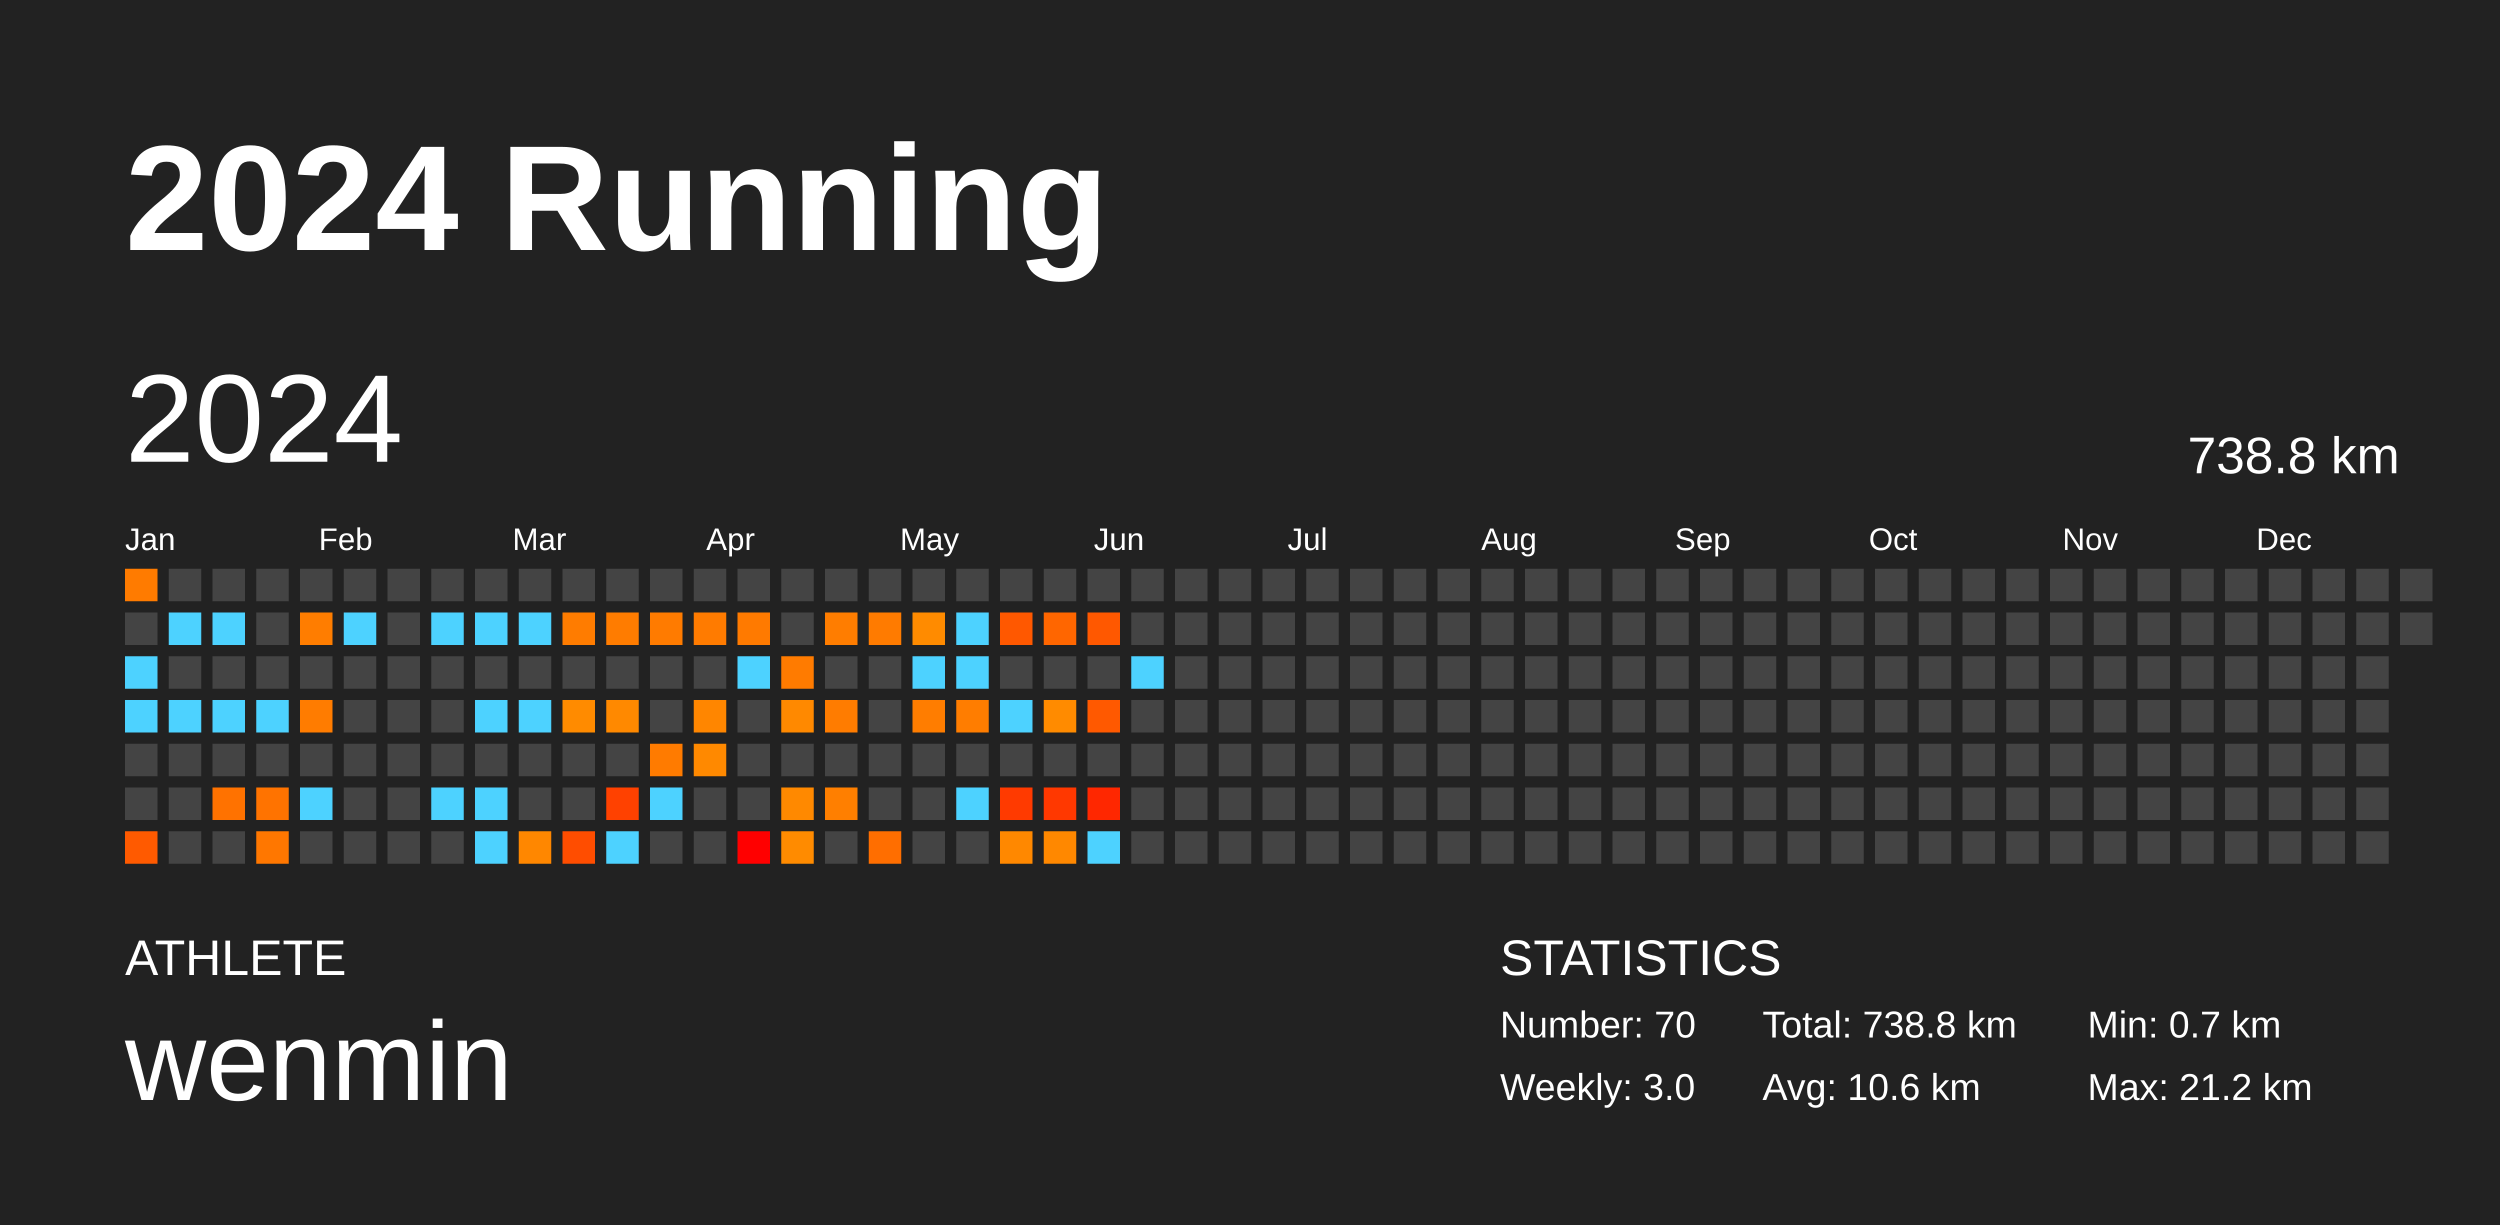
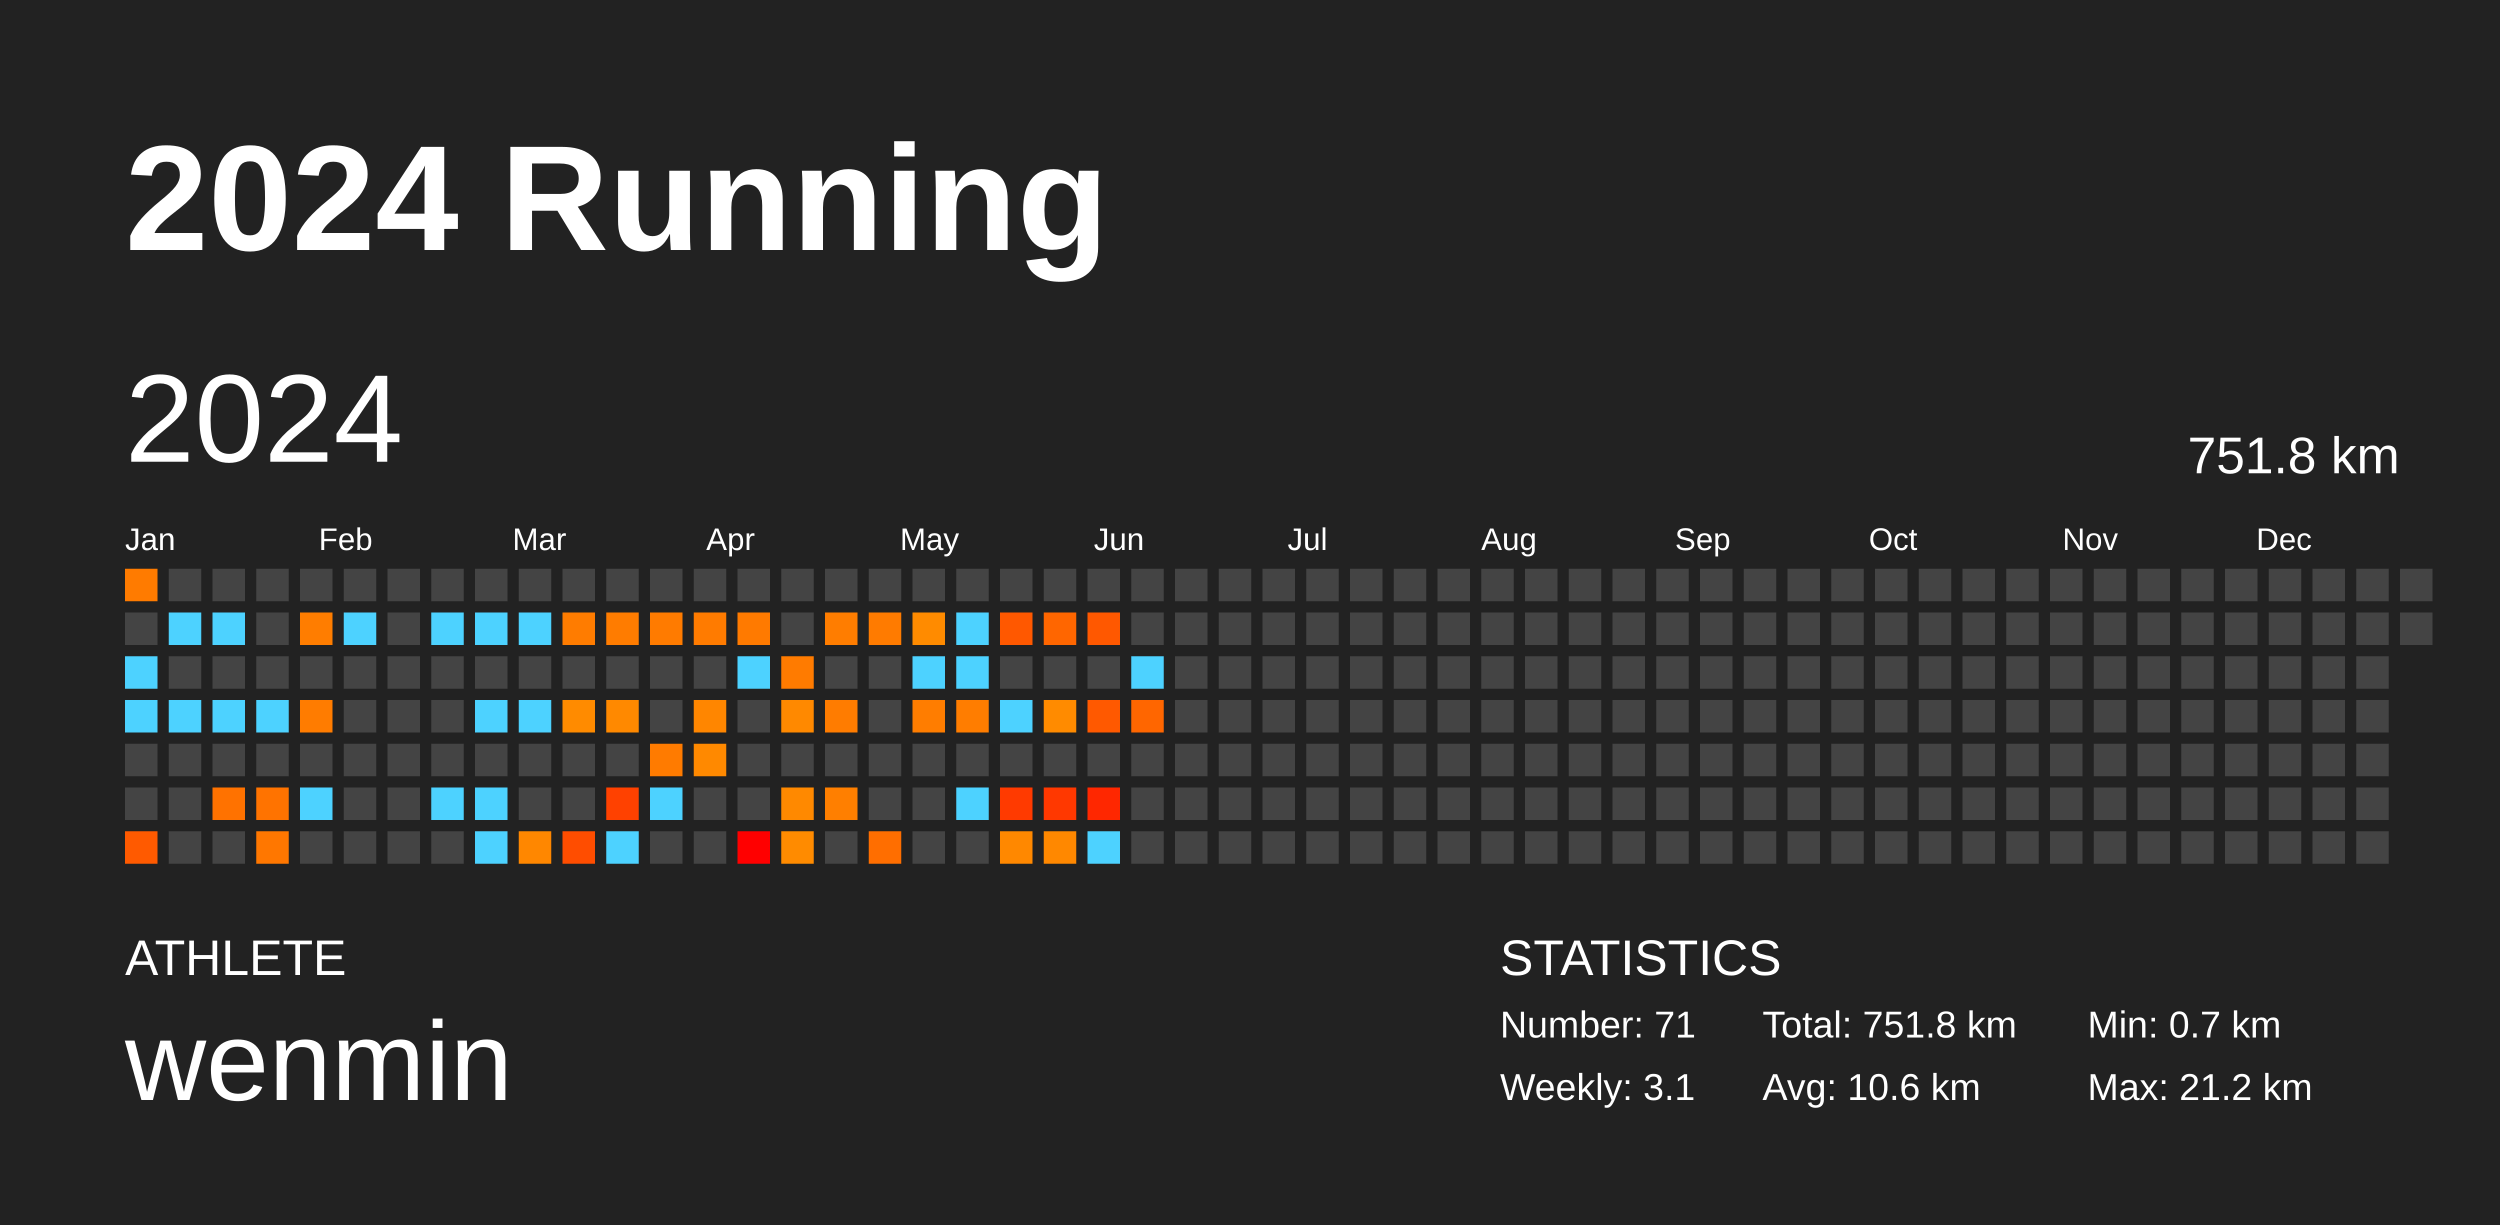
<svg xmlns="http://www.w3.org/2000/svg" baseProfile="full" height="98mm" version="1.1" viewBox="0,0,200,98" width="200mm">
  <defs />
  <rect fill="#222222" height="98" width="200" x="0" y="0" />
  <text fill="#FFFFFF" style="font-size:12px; font-family:Arial; font-weight:bold;" x="10" y="20">2024 Running</text>
  <text fill="#FFFFFF" style="font-size:4px; font-family:Arial" x="10" y="78">ATHLETE</text>
  <text fill="#FFFFFF" style="font-size:9px; font-family:Arial" x="10" y="88">wenmin</text>
  <text fill="#FFFFFF" style="font-size:4px; font-family:Arial" x="120" y="78">STATISTICS</text>
-   <text fill="#FFFFFF" style="font-size:3px; font-family:Arial" x="120" y="83">Number: 70</text>
-   <text fill="#FFFFFF" style="font-size:3px; font-family:Arial" x="120" y="88">Weekly: 3.0</text>
-   <text fill="#FFFFFF" style="font-size:3px; font-family:Arial" x="141" y="83">Total: 738.8 km</text>
+   <text fill="#FFFFFF" style="font-size:3px; font-family:Arial" x="120" y="83">Number: 71</text>
+   <text fill="#FFFFFF" style="font-size:3px; font-family:Arial" x="120" y="88">Weekly: 3.1</text>
+   <text fill="#FFFFFF" style="font-size:3px; font-family:Arial" x="141" y="83">Total: 751.8 km</text>
  <text fill="#FFFFFF" style="font-size:3px; font-family:Arial" x="141" y="88">Avg: 10.6 km</text>
  <text fill="#FFFFFF" style="font-size:3px; font-family:Arial" x="167" y="83">Min: 0.7 km</text>
  <text fill="#FFFFFF" style="font-size:3px; font-family:Arial" x="167" y="88">Max: 21.2 km</text>
  <text dominant-baseline="hanging" fill="#FFFFFF" style="font-size:10.0px; font-family:Arial;" x="10" y="30">2024</text>
-   <text dominant-baseline="hanging" fill="#FFFFFF" style="font-size:4.125px; font-family:Arial;" x="175" y="35">738.8 km</text>
+   <text dominant-baseline="hanging" fill="#FFFFFF" style="font-size:4.125px; font-family:Arial;" x="175" y="35">751.8 km</text>
  <text fill="#FFFFFF" style="font-size:2.5px; font-family:Arial" x="10.0" y="44">Jan</text>
  <text fill="#FFFFFF" style="font-size:2.5px; font-family:Arial" x="25.5" y="44">Feb</text>
  <text fill="#FFFFFF" style="font-size:2.5px; font-family:Arial" x="41.0" y="44">Mar</text>
  <text fill="#FFFFFF" style="font-size:2.5px; font-family:Arial" x="56.5" y="44">Apr</text>
  <text fill="#FFFFFF" style="font-size:2.5px; font-family:Arial" x="72.0" y="44">May</text>
  <text fill="#FFFFFF" style="font-size:2.5px; font-family:Arial" x="87.5" y="44">Jun</text>
  <text fill="#FFFFFF" style="font-size:2.5px; font-family:Arial" x="103.0" y="44">Jul</text>
  <text fill="#FFFFFF" style="font-size:2.5px; font-family:Arial" x="118.5" y="44">Aug</text>
  <text fill="#FFFFFF" style="font-size:2.5px; font-family:Arial" x="134.0" y="44">Sep</text>
  <text fill="#FFFFFF" style="font-size:2.5px; font-family:Arial" x="149.5" y="44">Oct</text>
  <text fill="#FFFFFF" style="font-size:2.5px; font-family:Arial" x="165.0" y="44">Nov</text>
  <text fill="#FFFFFF" style="font-size:2.5px; font-family:Arial" x="180.5" y="44">Dec</text>
  <rect fill="#ff7b00" height="2.6" width="2.6" x="10.0" y="45.5" />
  <rect fill="#444444" height="2.6" width="2.6" x="10.0" y="49.0" />
  <rect fill="#4dd2ff" height="2.6" width="2.6" x="10.0" y="52.5" />
  <rect fill="#4dd2ff" height="2.6" width="2.6" x="10.0" y="56.0" />
  <rect fill="#444444" height="2.6" width="2.6" x="10.0" y="59.5" />
  <rect fill="#444444" height="2.6" width="2.6" x="10.0" y="63.0" />
  <rect fill="#ff5a00" height="2.6" width="2.6" x="10.0" y="66.5" />
  <rect fill="#444444" height="2.6" width="2.6" x="13.5" y="45.5" />
  <rect fill="#4dd2ff" height="2.6" width="2.6" x="13.5" y="49.0" />
  <rect fill="#444444" height="2.6" width="2.6" x="13.5" y="52.5" />
  <rect fill="#4dd2ff" height="2.6" width="2.6" x="13.5" y="56.0" />
  <rect fill="#444444" height="2.6" width="2.6" x="13.5" y="59.5" />
  <rect fill="#444444" height="2.6" width="2.6" x="13.5" y="63.0" />
  <rect fill="#444444" height="2.6" width="2.6" x="13.5" y="66.5" />
  <rect fill="#444444" height="2.6" width="2.6" x="17.0" y="45.5" />
  <rect fill="#4dd2ff" height="2.6" width="2.6" x="17.0" y="49.0" />
  <rect fill="#444444" height="2.6" width="2.6" x="17.0" y="52.5" />
  <rect fill="#4dd2ff" height="2.6" width="2.6" x="17.0" y="56.0" />
  <rect fill="#444444" height="2.6" width="2.6" x="17.0" y="59.5" />
  <rect fill="#ff7200" height="2.6" width="2.6" x="17.0" y="63.0" />
  <rect fill="#444444" height="2.6" width="2.6" x="17.0" y="66.5" />
  <rect fill="#444444" height="2.6" width="2.6" x="20.5" y="45.5" />
  <rect fill="#444444" height="2.6" width="2.6" x="20.5" y="49.0" />
  <rect fill="#444444" height="2.6" width="2.6" x="20.5" y="52.5" />
  <rect fill="#4dd2ff" height="2.6" width="2.6" x="20.5" y="56.0" />
  <rect fill="#444444" height="2.6" width="2.6" x="20.5" y="59.5" />
  <rect fill="#ff7300" height="2.6" width="2.6" x="20.5" y="63.0" />
  <rect fill="#ff7700" height="2.6" width="2.6" x="20.5" y="66.5" />
  <rect fill="#444444" height="2.6" width="2.6" x="24.0" y="45.5" />
  <rect fill="#ff7d00" height="2.6" width="2.6" x="24.0" y="49.0" />
  <rect fill="#444444" height="2.6" width="2.6" x="24.0" y="52.5" />
  <rect fill="#ff7c00" height="2.6" width="2.6" x="24.0" y="56.0" />
  <rect fill="#444444" height="2.6" width="2.6" x="24.0" y="59.5" />
  <rect fill="#4dd2ff" height="2.6" width="2.6" x="24.0" y="63.0" />
  <rect fill="#444444" height="2.6" width="2.6" x="24.0" y="66.5" />
  <rect fill="#444444" height="2.6" width="2.6" x="27.5" y="45.5" />
  <rect fill="#4dd2ff" height="2.6" width="2.6" x="27.5" y="49.0" />
  <rect fill="#444444" height="2.6" width="2.6" x="27.5" y="52.5" />
  <rect fill="#444444" height="2.6" width="2.6" x="27.5" y="56.0" />
  <rect fill="#444444" height="2.6" width="2.6" x="27.5" y="59.5" />
  <rect fill="#444444" height="2.6" width="2.6" x="27.5" y="63.0" />
  <rect fill="#444444" height="2.6" width="2.6" x="27.5" y="66.5" />
  <rect fill="#444444" height="2.6" width="2.6" x="31.0" y="45.5" />
  <rect fill="#444444" height="2.6" width="2.6" x="31.0" y="49.0" />
  <rect fill="#444444" height="2.6" width="2.6" x="31.0" y="52.5" />
  <rect fill="#444444" height="2.6" width="2.6" x="31.0" y="56.0" />
  <rect fill="#444444" height="2.6" width="2.6" x="31.0" y="59.5" />
  <rect fill="#444444" height="2.6" width="2.6" x="31.0" y="63.0" />
  <rect fill="#444444" height="2.6" width="2.6" x="31.0" y="66.5" />
  <rect fill="#444444" height="2.6" width="2.6" x="34.5" y="45.5" />
  <rect fill="#4dd2ff" height="2.6" width="2.6" x="34.5" y="49.0" />
  <rect fill="#444444" height="2.6" width="2.6" x="34.5" y="52.5" />
  <rect fill="#444444" height="2.6" width="2.6" x="34.5" y="56.0" />
  <rect fill="#444444" height="2.6" width="2.6" x="34.5" y="59.5" />
  <rect fill="#4dd2ff" height="2.6" width="2.6" x="34.5" y="63.0" />
  <rect fill="#444444" height="2.6" width="2.6" x="34.5" y="66.5" />
  <rect fill="#444444" height="2.6" width="2.6" x="38.0" y="45.5" />
  <rect fill="#4dd2ff" height="2.6" width="2.6" x="38.0" y="49.0" />
  <rect fill="#444444" height="2.6" width="2.6" x="38.0" y="52.5" />
  <rect fill="#4dd2ff" height="2.6" width="2.6" x="38.0" y="56.0" />
  <rect fill="#444444" height="2.6" width="2.6" x="38.0" y="59.5" />
  <rect fill="#4dd2ff" height="2.6" width="2.6" x="38.0" y="63.0" />
  <rect fill="#4dd2ff" height="2.6" width="2.6" x="38.0" y="66.5" />
  <rect fill="#444444" height="2.6" width="2.6" x="41.5" y="45.5" />
  <rect fill="#4dd2ff" height="2.6" width="2.6" x="41.5" y="49.0" />
  <rect fill="#444444" height="2.6" width="2.6" x="41.5" y="52.5" />
  <rect fill="#4dd2ff" height="2.6" width="2.6" x="41.5" y="56.0" />
  <rect fill="#444444" height="2.6" width="2.6" x="41.5" y="59.5" />
  <rect fill="#444444" height="2.6" width="2.6" x="41.5" y="63.0" />
  <rect fill="#ff8700" height="2.6" width="2.6" x="41.5" y="66.5" />
  <rect fill="#444444" height="2.6" width="2.6" x="45.0" y="45.5" />
  <rect fill="#ff7c00" height="2.6" width="2.6" x="45.0" y="49.0" />
  <rect fill="#444444" height="2.6" width="2.6" x="45.0" y="52.5" />
  <rect fill="#ff8b00" height="2.6" width="2.6" x="45.0" y="56.0" />
  <rect fill="#444444" height="2.6" width="2.6" x="45.0" y="59.5" />
  <rect fill="#444444" height="2.6" width="2.6" x="45.0" y="63.0" />
  <rect fill="#ff4d00" height="2.6" width="2.6" x="45.0" y="66.5" />
  <rect fill="#444444" height="2.6" width="2.6" x="48.5" y="45.5" />
  <rect fill="#ff7c00" height="2.6" width="2.6" x="48.5" y="49.0" />
  <rect fill="#444444" height="2.6" width="2.6" x="48.5" y="52.5" />
  <rect fill="#ff8900" height="2.6" width="2.6" x="48.5" y="56.0" />
  <rect fill="#444444" height="2.6" width="2.6" x="48.5" y="59.5" />
  <rect fill="#ff4100" height="2.6" width="2.6" x="48.5" y="63.0" />
  <rect fill="#4dd2ff" height="2.6" width="2.6" x="48.5" y="66.5" />
  <rect fill="#444444" height="2.6" width="2.6" x="52.0" y="45.5" />
  <rect fill="#ff7b00" height="2.6" width="2.6" x="52.0" y="49.0" />
  <rect fill="#444444" height="2.6" width="2.6" x="52.0" y="52.5" />
  <rect fill="#444444" height="2.6" width="2.6" x="52.0" y="56.0" />
  <rect fill="#ff7b00" height="2.6" width="2.6" x="52.0" y="59.5" />
  <rect fill="#4dd2ff" height="2.6" width="2.6" x="52.0" y="63.0" />
  <rect fill="#444444" height="2.6" width="2.6" x="52.0" y="66.5" />
  <rect fill="#444444" height="2.6" width="2.6" x="55.5" y="45.5" />
  <rect fill="#ff7b00" height="2.6" width="2.6" x="55.5" y="49.0" />
  <rect fill="#444444" height="2.6" width="2.6" x="55.5" y="52.5" />
  <rect fill="#ff8600" height="2.6" width="2.6" x="55.5" y="56.0" />
  <rect fill="#ff8900" height="2.6" width="2.6" x="55.5" y="59.5" />
  <rect fill="#444444" height="2.6" width="2.6" x="55.5" y="63.0" />
  <rect fill="#444444" height="2.6" width="2.6" x="55.5" y="66.5" />
  <rect fill="#444444" height="2.6" width="2.6" x="59.0" y="45.5" />
  <rect fill="#ff7a00" height="2.6" width="2.6" x="59.0" y="49.0" />
  <rect fill="#4dd2ff" height="2.6" width="2.6" x="59.0" y="52.5" />
  <rect fill="#444444" height="2.6" width="2.6" x="59.0" y="56.0" />
  <rect fill="#444444" height="2.6" width="2.6" x="59.0" y="59.5" />
  <rect fill="#444444" height="2.6" width="2.6" x="59.0" y="63.0" />
  <rect fill="red" height="2.6" width="2.6" x="59.0" y="66.5" />
  <rect fill="#444444" height="2.6" width="2.6" x="62.5" y="45.5" />
  <rect fill="#444444" height="2.6" width="2.6" x="62.5" y="49.0" />
  <rect fill="#ff7b00" height="2.6" width="2.6" x="62.5" y="52.5" />
  <rect fill="#ff8900" height="2.6" width="2.6" x="62.5" y="56.0" />
  <rect fill="#444444" height="2.6" width="2.6" x="62.5" y="59.5" />
  <rect fill="#ff8900" height="2.6" width="2.6" x="62.5" y="63.0" />
  <rect fill="#ff8b00" height="2.6" width="2.6" x="62.5" y="66.5" />
  <rect fill="#444444" height="2.6" width="2.6" x="66.0" y="45.5" />
  <rect fill="#ff7d00" height="2.6" width="2.6" x="66.0" y="49.0" />
  <rect fill="#444444" height="2.6" width="2.6" x="66.0" y="52.5" />
  <rect fill="#ff7c00" height="2.6" width="2.6" x="66.0" y="56.0" />
  <rect fill="#444444" height="2.6" width="2.6" x="66.0" y="59.5" />
  <rect fill="#ff7f00" height="2.6" width="2.6" x="66.0" y="63.0" />
  <rect fill="#444444" height="2.6" width="2.6" x="66.0" y="66.5" />
  <rect fill="#444444" height="2.6" width="2.6" x="69.5" y="45.5" />
  <rect fill="#ff7b00" height="2.6" width="2.6" x="69.5" y="49.0" />
  <rect fill="#444444" height="2.6" width="2.6" x="69.5" y="52.5" />
  <rect fill="#444444" height="2.6" width="2.6" x="69.5" y="56.0" />
  <rect fill="#444444" height="2.6" width="2.6" x="69.5" y="59.5" />
  <rect fill="#444444" height="2.6" width="2.6" x="69.5" y="63.0" />
  <rect fill="#ff6e00" height="2.6" width="2.6" x="69.5" y="66.5" />
  <rect fill="#444444" height="2.6" width="2.6" x="73.0" y="45.5" />
  <rect fill="#ff8b00" height="2.6" width="2.6" x="73.0" y="49.0" />
  <rect fill="#4dd2ff" height="2.6" width="2.6" x="73.0" y="52.5" />
  <rect fill="#ff7d00" height="2.6" width="2.6" x="73.0" y="56.0" />
  <rect fill="#444444" height="2.6" width="2.6" x="73.0" y="59.5" />
  <rect fill="#444444" height="2.6" width="2.6" x="73.0" y="63.0" />
  <rect fill="#444444" height="2.6" width="2.6" x="73.0" y="66.5" />
  <rect fill="#444444" height="2.6" width="2.6" x="76.5" y="45.5" />
  <rect fill="#4dd2ff" height="2.6" width="2.6" x="76.5" y="49.0" />
  <rect fill="#4dd2ff" height="2.6" width="2.6" x="76.5" y="52.5" />
  <rect fill="#ff7d00" height="2.6" width="2.6" x="76.5" y="56.0" />
  <rect fill="#444444" height="2.6" width="2.6" x="76.5" y="59.5" />
  <rect fill="#4dd2ff" height="2.6" width="2.6" x="76.5" y="63.0" />
  <rect fill="#444444" height="2.6" width="2.6" x="76.5" y="66.5" />
  <rect fill="#444444" height="2.6" width="2.6" x="80.0" y="45.5" />
  <rect fill="#ff5800" height="2.6" width="2.6" x="80.0" y="49.0" />
  <rect fill="#444444" height="2.6" width="2.6" x="80.0" y="52.5" />
  <rect fill="#4dd2ff" height="2.6" width="2.6" x="80.0" y="56.0" />
  <rect fill="#444444" height="2.6" width="2.6" x="80.0" y="59.5" />
  <rect fill="#ff3a00" height="2.6" width="2.6" x="80.0" y="63.0" />
  <rect fill="#ff8800" height="2.6" width="2.6" x="80.0" y="66.5" />
  <rect fill="#444444" height="2.6" width="2.6" x="83.5" y="45.5" />
  <rect fill="#ff6600" height="2.6" width="2.6" x="83.5" y="49.0" />
  <rect fill="#444444" height="2.6" width="2.6" x="83.5" y="52.5" />
  <rect fill="#ff8b00" height="2.6" width="2.6" x="83.5" y="56.0" />
  <rect fill="#444444" height="2.6" width="2.6" x="83.5" y="59.5" />
  <rect fill="#ff3800" height="2.6" width="2.6" x="83.5" y="63.0" />
  <rect fill="#ff8800" height="2.6" width="2.6" x="83.5" y="66.5" />
  <rect fill="#444444" height="2.6" width="2.6" x="87.0" y="45.5" />
  <rect fill="#ff5800" height="2.6" width="2.6" x="87.0" y="49.0" />
  <rect fill="#444444" height="2.6" width="2.6" x="87.0" y="52.5" />
  <rect fill="#ff5900" height="2.6" width="2.6" x="87.0" y="56.0" />
  <rect fill="#444444" height="2.6" width="2.6" x="87.0" y="59.5" />
  <rect fill="#ff2700" height="2.6" width="2.6" x="87.0" y="63.0" />
  <rect fill="#4dd2ff" height="2.6" width="2.6" x="87.0" y="66.5" />
  <rect fill="#444444" height="2.6" width="2.6" x="90.5" y="45.5" />
  <rect fill="#444444" height="2.6" width="2.6" x="90.5" y="49.0" />
  <rect fill="#4dd2ff" height="2.6" width="2.6" x="90.5" y="52.5" />
-   <rect fill="#444444" height="2.6" width="2.6" x="90.5" y="56.0" />
+   <rect fill="#ff6600" height="2.6" width="2.6" x="90.5" y="56.0" />
  <rect fill="#444444" height="2.6" width="2.6" x="90.5" y="59.5" />
  <rect fill="#444444" height="2.6" width="2.6" x="90.5" y="63.0" />
  <rect fill="#444444" height="2.6" width="2.6" x="90.5" y="66.5" />
  <rect fill="#444444" height="2.6" width="2.6" x="94.0" y="45.5" />
  <rect fill="#444444" height="2.6" width="2.6" x="94.0" y="49.0" />
  <rect fill="#444444" height="2.6" width="2.6" x="94.0" y="52.5" />
  <rect fill="#444444" height="2.6" width="2.6" x="94.0" y="56.0" />
  <rect fill="#444444" height="2.6" width="2.6" x="94.0" y="59.5" />
  <rect fill="#444444" height="2.6" width="2.6" x="94.0" y="63.0" />
  <rect fill="#444444" height="2.6" width="2.6" x="94.0" y="66.5" />
  <rect fill="#444444" height="2.6" width="2.6" x="97.5" y="45.5" />
  <rect fill="#444444" height="2.6" width="2.6" x="97.5" y="49.0" />
  <rect fill="#444444" height="2.6" width="2.6" x="97.5" y="52.5" />
  <rect fill="#444444" height="2.6" width="2.6" x="97.5" y="56.0" />
  <rect fill="#444444" height="2.6" width="2.6" x="97.5" y="59.5" />
  <rect fill="#444444" height="2.6" width="2.6" x="97.5" y="63.0" />
  <rect fill="#444444" height="2.6" width="2.6" x="97.5" y="66.5" />
  <rect fill="#444444" height="2.6" width="2.6" x="101.0" y="45.5" />
  <rect fill="#444444" height="2.6" width="2.6" x="101.0" y="49.0" />
  <rect fill="#444444" height="2.6" width="2.6" x="101.0" y="52.5" />
  <rect fill="#444444" height="2.6" width="2.6" x="101.0" y="56.0" />
  <rect fill="#444444" height="2.6" width="2.6" x="101.0" y="59.5" />
  <rect fill="#444444" height="2.6" width="2.6" x="101.0" y="63.0" />
  <rect fill="#444444" height="2.6" width="2.6" x="101.0" y="66.5" />
  <rect fill="#444444" height="2.6" width="2.6" x="104.5" y="45.5" />
  <rect fill="#444444" height="2.6" width="2.6" x="104.5" y="49.0" />
  <rect fill="#444444" height="2.6" width="2.6" x="104.5" y="52.5" />
  <rect fill="#444444" height="2.6" width="2.6" x="104.5" y="56.0" />
  <rect fill="#444444" height="2.6" width="2.6" x="104.5" y="59.5" />
  <rect fill="#444444" height="2.6" width="2.6" x="104.5" y="63.0" />
  <rect fill="#444444" height="2.6" width="2.6" x="104.5" y="66.5" />
  <rect fill="#444444" height="2.6" width="2.6" x="108.0" y="45.5" />
  <rect fill="#444444" height="2.6" width="2.6" x="108.0" y="49.0" />
  <rect fill="#444444" height="2.6" width="2.6" x="108.0" y="52.5" />
  <rect fill="#444444" height="2.6" width="2.6" x="108.0" y="56.0" />
  <rect fill="#444444" height="2.6" width="2.6" x="108.0" y="59.5" />
  <rect fill="#444444" height="2.6" width="2.6" x="108.0" y="63.0" />
  <rect fill="#444444" height="2.6" width="2.6" x="108.0" y="66.5" />
  <rect fill="#444444" height="2.6" width="2.6" x="111.5" y="45.5" />
  <rect fill="#444444" height="2.6" width="2.6" x="111.5" y="49.0" />
  <rect fill="#444444" height="2.6" width="2.6" x="111.5" y="52.5" />
  <rect fill="#444444" height="2.6" width="2.6" x="111.5" y="56.0" />
  <rect fill="#444444" height="2.6" width="2.6" x="111.5" y="59.5" />
  <rect fill="#444444" height="2.6" width="2.6" x="111.5" y="63.0" />
  <rect fill="#444444" height="2.6" width="2.6" x="111.5" y="66.5" />
  <rect fill="#444444" height="2.6" width="2.6" x="115.0" y="45.5" />
  <rect fill="#444444" height="2.6" width="2.6" x="115.0" y="49.0" />
  <rect fill="#444444" height="2.6" width="2.6" x="115.0" y="52.5" />
  <rect fill="#444444" height="2.6" width="2.6" x="115.0" y="56.0" />
  <rect fill="#444444" height="2.6" width="2.6" x="115.0" y="59.5" />
  <rect fill="#444444" height="2.6" width="2.6" x="115.0" y="63.0" />
  <rect fill="#444444" height="2.6" width="2.6" x="115.0" y="66.5" />
  <rect fill="#444444" height="2.6" width="2.6" x="118.5" y="45.5" />
  <rect fill="#444444" height="2.6" width="2.6" x="118.5" y="49.0" />
  <rect fill="#444444" height="2.6" width="2.6" x="118.5" y="52.5" />
  <rect fill="#444444" height="2.6" width="2.6" x="118.5" y="56.0" />
  <rect fill="#444444" height="2.6" width="2.6" x="118.5" y="59.5" />
  <rect fill="#444444" height="2.6" width="2.6" x="118.5" y="63.0" />
  <rect fill="#444444" height="2.6" width="2.6" x="118.5" y="66.5" />
  <rect fill="#444444" height="2.6" width="2.6" x="122.0" y="45.5" />
  <rect fill="#444444" height="2.6" width="2.6" x="122.0" y="49.0" />
  <rect fill="#444444" height="2.6" width="2.6" x="122.0" y="52.5" />
  <rect fill="#444444" height="2.6" width="2.6" x="122.0" y="56.0" />
  <rect fill="#444444" height="2.6" width="2.6" x="122.0" y="59.5" />
  <rect fill="#444444" height="2.6" width="2.6" x="122.0" y="63.0" />
  <rect fill="#444444" height="2.6" width="2.6" x="122.0" y="66.5" />
  <rect fill="#444444" height="2.6" width="2.6" x="125.5" y="45.5" />
  <rect fill="#444444" height="2.6" width="2.6" x="125.5" y="49.0" />
  <rect fill="#444444" height="2.6" width="2.6" x="125.5" y="52.5" />
  <rect fill="#444444" height="2.6" width="2.6" x="125.5" y="56.0" />
  <rect fill="#444444" height="2.6" width="2.6" x="125.5" y="59.5" />
  <rect fill="#444444" height="2.6" width="2.6" x="125.5" y="63.0" />
  <rect fill="#444444" height="2.6" width="2.6" x="125.5" y="66.5" />
  <rect fill="#444444" height="2.6" width="2.6" x="129.0" y="45.5" />
  <rect fill="#444444" height="2.6" width="2.6" x="129.0" y="49.0" />
  <rect fill="#444444" height="2.6" width="2.6" x="129.0" y="52.5" />
  <rect fill="#444444" height="2.6" width="2.6" x="129.0" y="56.0" />
  <rect fill="#444444" height="2.6" width="2.6" x="129.0" y="59.5" />
  <rect fill="#444444" height="2.6" width="2.6" x="129.0" y="63.0" />
  <rect fill="#444444" height="2.6" width="2.6" x="129.0" y="66.5" />
  <rect fill="#444444" height="2.6" width="2.6" x="132.5" y="45.5" />
  <rect fill="#444444" height="2.6" width="2.6" x="132.5" y="49.0" />
  <rect fill="#444444" height="2.6" width="2.6" x="132.5" y="52.5" />
  <rect fill="#444444" height="2.6" width="2.6" x="132.5" y="56.0" />
  <rect fill="#444444" height="2.6" width="2.6" x="132.5" y="59.5" />
  <rect fill="#444444" height="2.6" width="2.6" x="132.5" y="63.0" />
  <rect fill="#444444" height="2.6" width="2.6" x="132.5" y="66.5" />
  <rect fill="#444444" height="2.6" width="2.6" x="136.0" y="45.5" />
  <rect fill="#444444" height="2.6" width="2.6" x="136.0" y="49.0" />
  <rect fill="#444444" height="2.6" width="2.6" x="136.0" y="52.5" />
  <rect fill="#444444" height="2.6" width="2.6" x="136.0" y="56.0" />
  <rect fill="#444444" height="2.6" width="2.6" x="136.0" y="59.5" />
  <rect fill="#444444" height="2.6" width="2.6" x="136.0" y="63.0" />
  <rect fill="#444444" height="2.6" width="2.6" x="136.0" y="66.5" />
  <rect fill="#444444" height="2.6" width="2.6" x="139.5" y="45.5" />
  <rect fill="#444444" height="2.6" width="2.6" x="139.5" y="49.0" />
  <rect fill="#444444" height="2.6" width="2.6" x="139.5" y="52.5" />
  <rect fill="#444444" height="2.6" width="2.6" x="139.5" y="56.0" />
  <rect fill="#444444" height="2.6" width="2.6" x="139.5" y="59.5" />
  <rect fill="#444444" height="2.6" width="2.6" x="139.5" y="63.0" />
  <rect fill="#444444" height="2.6" width="2.6" x="139.5" y="66.5" />
  <rect fill="#444444" height="2.6" width="2.6" x="143.0" y="45.5" />
  <rect fill="#444444" height="2.6" width="2.6" x="143.0" y="49.0" />
  <rect fill="#444444" height="2.6" width="2.6" x="143.0" y="52.5" />
  <rect fill="#444444" height="2.6" width="2.6" x="143.0" y="56.0" />
  <rect fill="#444444" height="2.6" width="2.6" x="143.0" y="59.5" />
  <rect fill="#444444" height="2.6" width="2.6" x="143.0" y="63.0" />
  <rect fill="#444444" height="2.6" width="2.6" x="143.0" y="66.5" />
  <rect fill="#444444" height="2.6" width="2.6" x="146.5" y="45.5" />
  <rect fill="#444444" height="2.6" width="2.6" x="146.5" y="49.0" />
  <rect fill="#444444" height="2.6" width="2.6" x="146.5" y="52.5" />
  <rect fill="#444444" height="2.6" width="2.6" x="146.5" y="56.0" />
  <rect fill="#444444" height="2.6" width="2.6" x="146.5" y="59.5" />
  <rect fill="#444444" height="2.6" width="2.6" x="146.5" y="63.0" />
  <rect fill="#444444" height="2.6" width="2.6" x="146.5" y="66.5" />
  <rect fill="#444444" height="2.6" width="2.6" x="150.0" y="45.5" />
  <rect fill="#444444" height="2.6" width="2.6" x="150.0" y="49.0" />
  <rect fill="#444444" height="2.6" width="2.6" x="150.0" y="52.5" />
  <rect fill="#444444" height="2.6" width="2.6" x="150.0" y="56.0" />
  <rect fill="#444444" height="2.6" width="2.6" x="150.0" y="59.5" />
  <rect fill="#444444" height="2.6" width="2.6" x="150.0" y="63.0" />
  <rect fill="#444444" height="2.6" width="2.6" x="150.0" y="66.5" />
  <rect fill="#444444" height="2.6" width="2.6" x="153.5" y="45.5" />
  <rect fill="#444444" height="2.6" width="2.6" x="153.5" y="49.0" />
  <rect fill="#444444" height="2.6" width="2.6" x="153.5" y="52.5" />
  <rect fill="#444444" height="2.6" width="2.6" x="153.5" y="56.0" />
  <rect fill="#444444" height="2.6" width="2.6" x="153.5" y="59.5" />
  <rect fill="#444444" height="2.6" width="2.6" x="153.5" y="63.0" />
  <rect fill="#444444" height="2.6" width="2.6" x="153.5" y="66.5" />
  <rect fill="#444444" height="2.6" width="2.6" x="157.0" y="45.5" />
  <rect fill="#444444" height="2.6" width="2.6" x="157.0" y="49.0" />
  <rect fill="#444444" height="2.6" width="2.6" x="157.0" y="52.5" />
  <rect fill="#444444" height="2.6" width="2.6" x="157.0" y="56.0" />
  <rect fill="#444444" height="2.6" width="2.6" x="157.0" y="59.5" />
  <rect fill="#444444" height="2.6" width="2.6" x="157.0" y="63.0" />
  <rect fill="#444444" height="2.6" width="2.6" x="157.0" y="66.5" />
  <rect fill="#444444" height="2.6" width="2.6" x="160.5" y="45.5" />
  <rect fill="#444444" height="2.6" width="2.6" x="160.5" y="49.0" />
  <rect fill="#444444" height="2.6" width="2.6" x="160.5" y="52.5" />
  <rect fill="#444444" height="2.6" width="2.6" x="160.5" y="56.0" />
  <rect fill="#444444" height="2.6" width="2.6" x="160.5" y="59.5" />
  <rect fill="#444444" height="2.6" width="2.6" x="160.5" y="63.0" />
  <rect fill="#444444" height="2.6" width="2.6" x="160.5" y="66.5" />
  <rect fill="#444444" height="2.6" width="2.6" x="164.0" y="45.5" />
  <rect fill="#444444" height="2.6" width="2.6" x="164.0" y="49.0" />
  <rect fill="#444444" height="2.6" width="2.6" x="164.0" y="52.5" />
  <rect fill="#444444" height="2.6" width="2.6" x="164.0" y="56.0" />
  <rect fill="#444444" height="2.6" width="2.6" x="164.0" y="59.5" />
  <rect fill="#444444" height="2.6" width="2.6" x="164.0" y="63.0" />
  <rect fill="#444444" height="2.6" width="2.6" x="164.0" y="66.5" />
  <rect fill="#444444" height="2.6" width="2.6" x="167.5" y="45.5" />
  <rect fill="#444444" height="2.6" width="2.6" x="167.5" y="49.0" />
  <rect fill="#444444" height="2.6" width="2.6" x="167.5" y="52.5" />
  <rect fill="#444444" height="2.6" width="2.6" x="167.5" y="56.0" />
  <rect fill="#444444" height="2.6" width="2.6" x="167.5" y="59.5" />
  <rect fill="#444444" height="2.6" width="2.6" x="167.5" y="63.0" />
  <rect fill="#444444" height="2.6" width="2.6" x="167.5" y="66.5" />
  <rect fill="#444444" height="2.6" width="2.6" x="171.0" y="45.5" />
  <rect fill="#444444" height="2.6" width="2.6" x="171.0" y="49.0" />
  <rect fill="#444444" height="2.6" width="2.6" x="171.0" y="52.5" />
  <rect fill="#444444" height="2.6" width="2.6" x="171.0" y="56.0" />
  <rect fill="#444444" height="2.6" width="2.6" x="171.0" y="59.5" />
  <rect fill="#444444" height="2.6" width="2.6" x="171.0" y="63.0" />
  <rect fill="#444444" height="2.6" width="2.6" x="171.0" y="66.5" />
  <rect fill="#444444" height="2.6" width="2.6" x="174.5" y="45.5" />
  <rect fill="#444444" height="2.6" width="2.6" x="174.5" y="49.0" />
  <rect fill="#444444" height="2.6" width="2.6" x="174.5" y="52.5" />
  <rect fill="#444444" height="2.6" width="2.6" x="174.5" y="56.0" />
  <rect fill="#444444" height="2.6" width="2.6" x="174.5" y="59.5" />
  <rect fill="#444444" height="2.6" width="2.6" x="174.5" y="63.0" />
  <rect fill="#444444" height="2.6" width="2.6" x="174.5" y="66.5" />
  <rect fill="#444444" height="2.6" width="2.6" x="178.0" y="45.5" />
  <rect fill="#444444" height="2.6" width="2.6" x="178.0" y="49.0" />
  <rect fill="#444444" height="2.6" width="2.6" x="178.0" y="52.5" />
  <rect fill="#444444" height="2.6" width="2.6" x="178.0" y="56.0" />
  <rect fill="#444444" height="2.6" width="2.6" x="178.0" y="59.5" />
  <rect fill="#444444" height="2.6" width="2.6" x="178.0" y="63.0" />
  <rect fill="#444444" height="2.6" width="2.6" x="178.0" y="66.5" />
  <rect fill="#444444" height="2.6" width="2.6" x="181.5" y="45.5" />
  <rect fill="#444444" height="2.6" width="2.6" x="181.5" y="49.0" />
  <rect fill="#444444" height="2.6" width="2.6" x="181.5" y="52.5" />
  <rect fill="#444444" height="2.6" width="2.6" x="181.5" y="56.0" />
  <rect fill="#444444" height="2.6" width="2.6" x="181.5" y="59.5" />
  <rect fill="#444444" height="2.6" width="2.6" x="181.5" y="63.0" />
  <rect fill="#444444" height="2.6" width="2.6" x="181.5" y="66.5" />
  <rect fill="#444444" height="2.6" width="2.6" x="185.0" y="45.5" />
  <rect fill="#444444" height="2.6" width="2.6" x="185.0" y="49.0" />
  <rect fill="#444444" height="2.6" width="2.6" x="185.0" y="52.5" />
  <rect fill="#444444" height="2.6" width="2.6" x="185.0" y="56.0" />
  <rect fill="#444444" height="2.6" width="2.6" x="185.0" y="59.5" />
  <rect fill="#444444" height="2.6" width="2.6" x="185.0" y="63.0" />
  <rect fill="#444444" height="2.6" width="2.6" x="185.0" y="66.5" />
  <rect fill="#444444" height="2.6" width="2.6" x="188.5" y="45.5" />
  <rect fill="#444444" height="2.6" width="2.6" x="188.5" y="49.0" />
  <rect fill="#444444" height="2.6" width="2.6" x="188.5" y="52.5" />
  <rect fill="#444444" height="2.6" width="2.6" x="188.5" y="56.0" />
  <rect fill="#444444" height="2.6" width="2.6" x="188.5" y="59.5" />
  <rect fill="#444444" height="2.6" width="2.6" x="188.5" y="63.0" />
  <rect fill="#444444" height="2.6" width="2.6" x="188.5" y="66.5" />
  <rect fill="#444444" height="2.6" width="2.6" x="192.0" y="45.5" />
  <rect fill="#444444" height="2.6" width="2.6" x="192.0" y="49.0" />
</svg>
